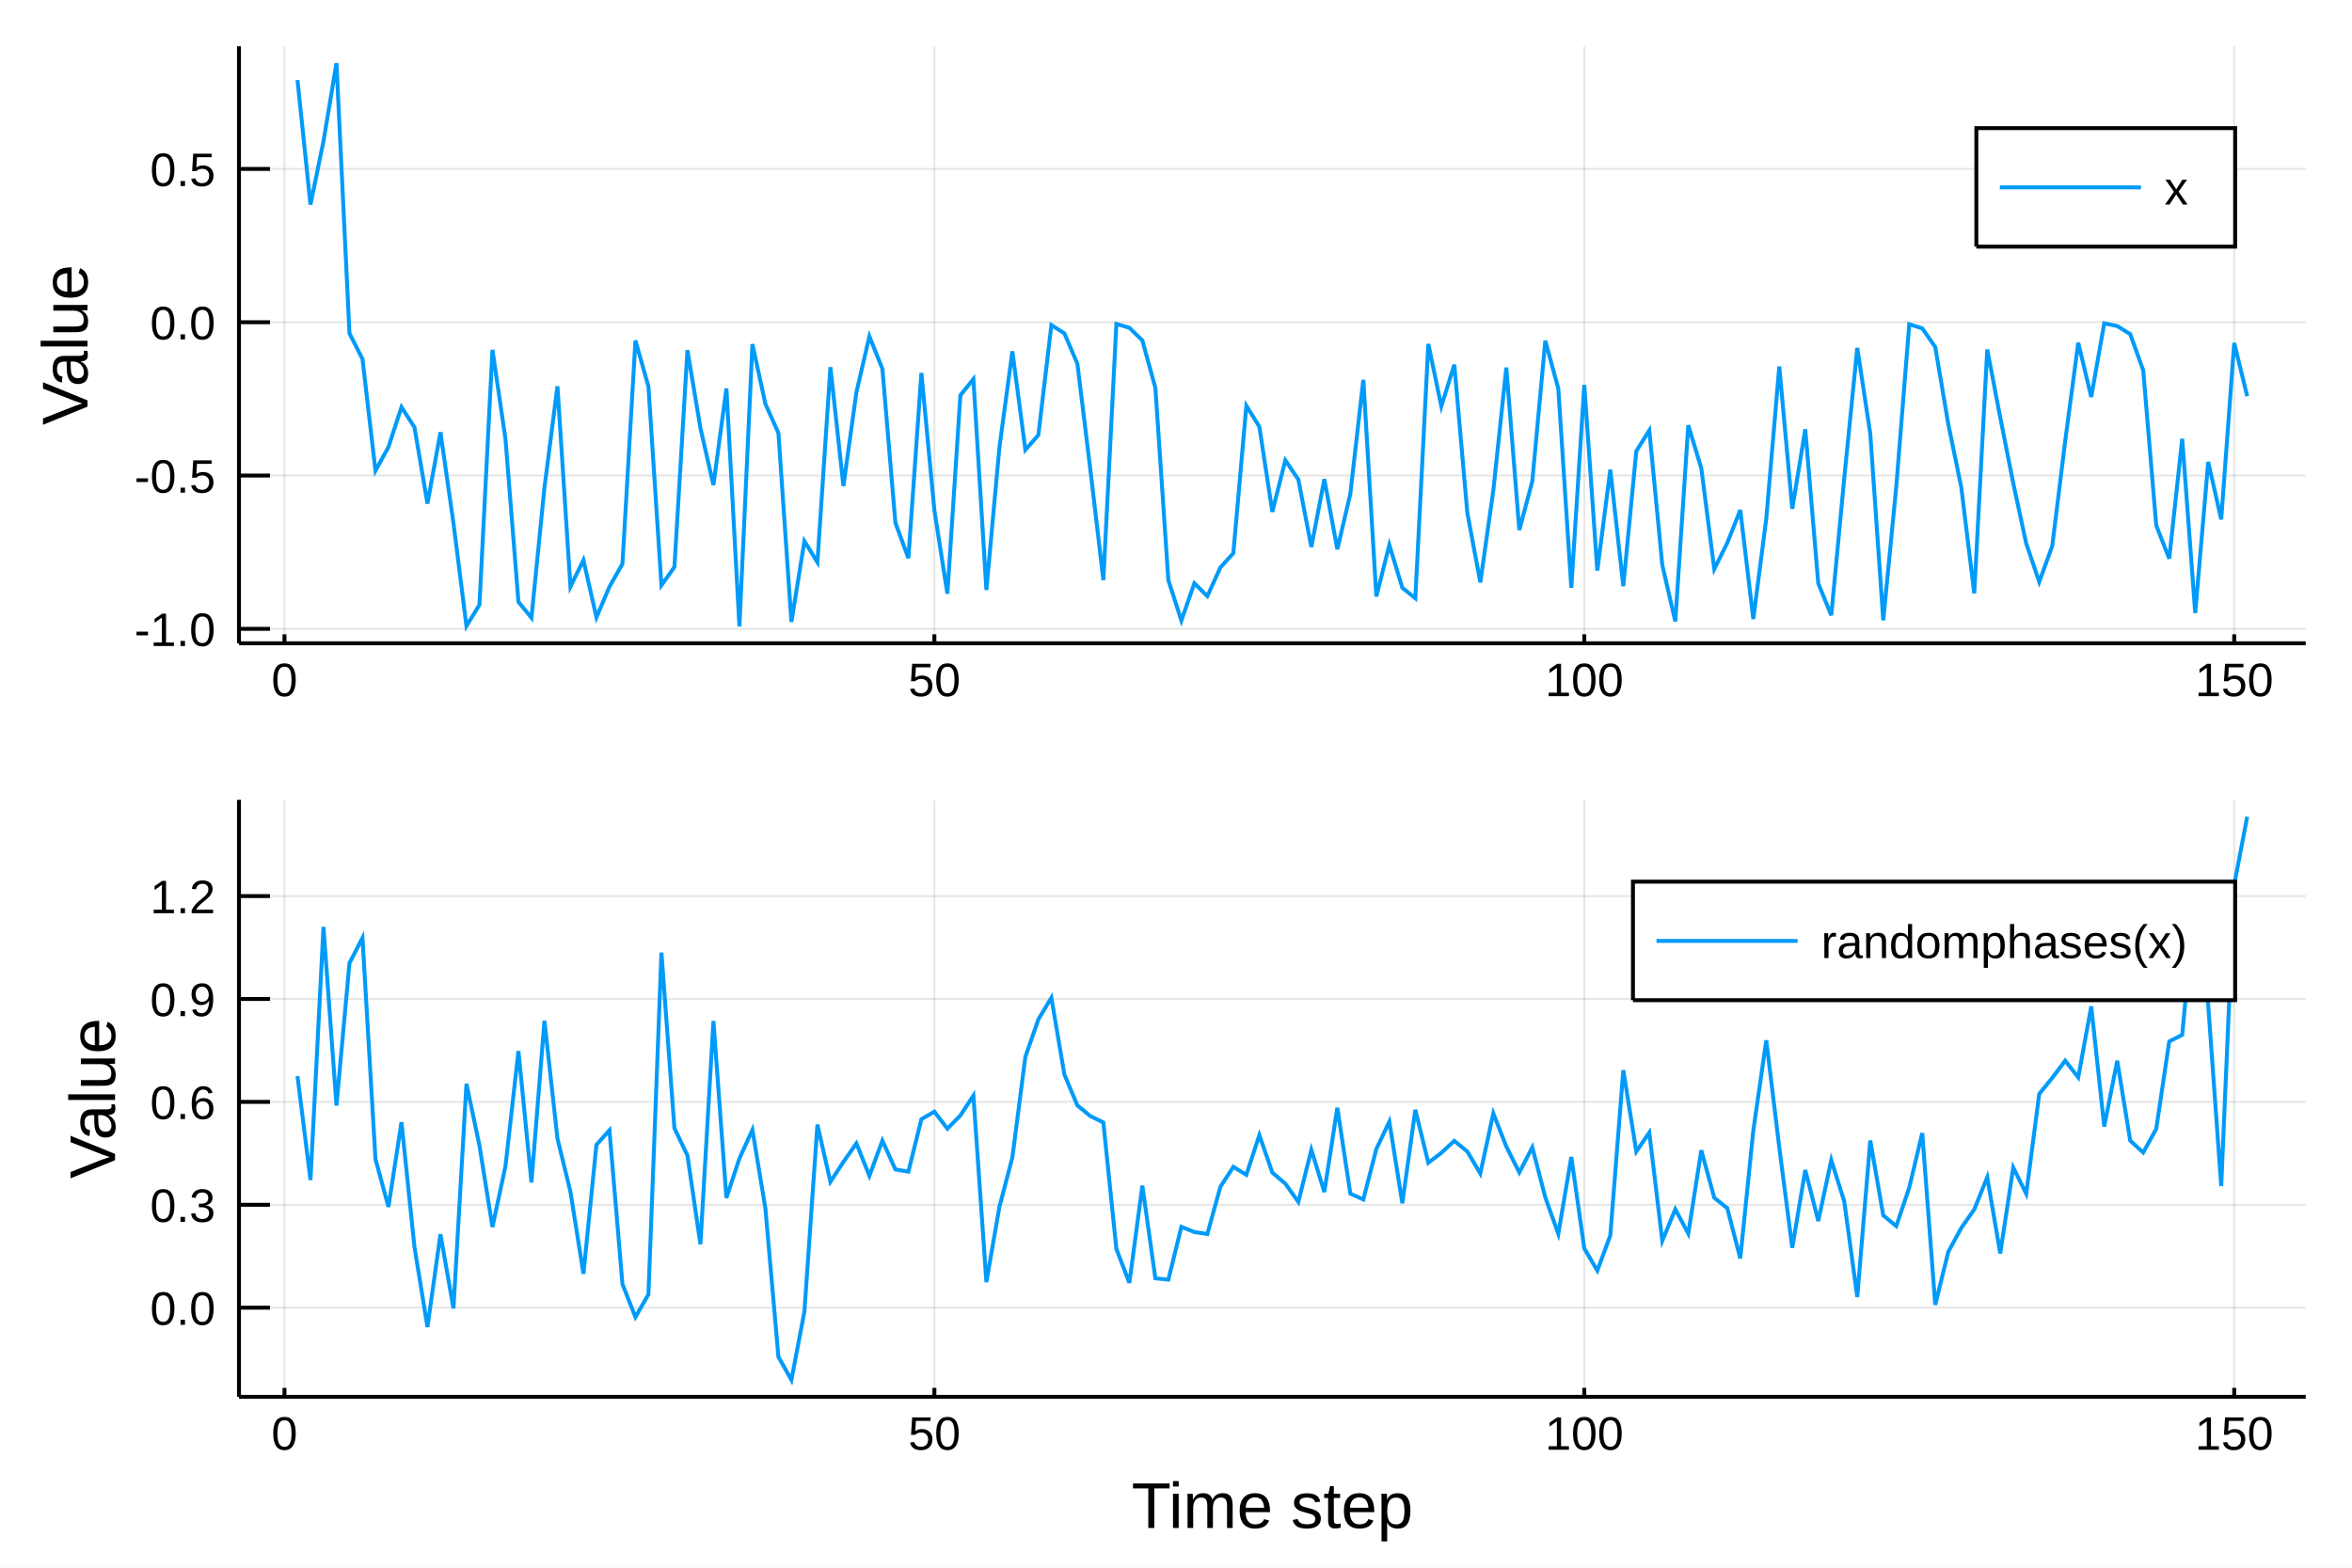
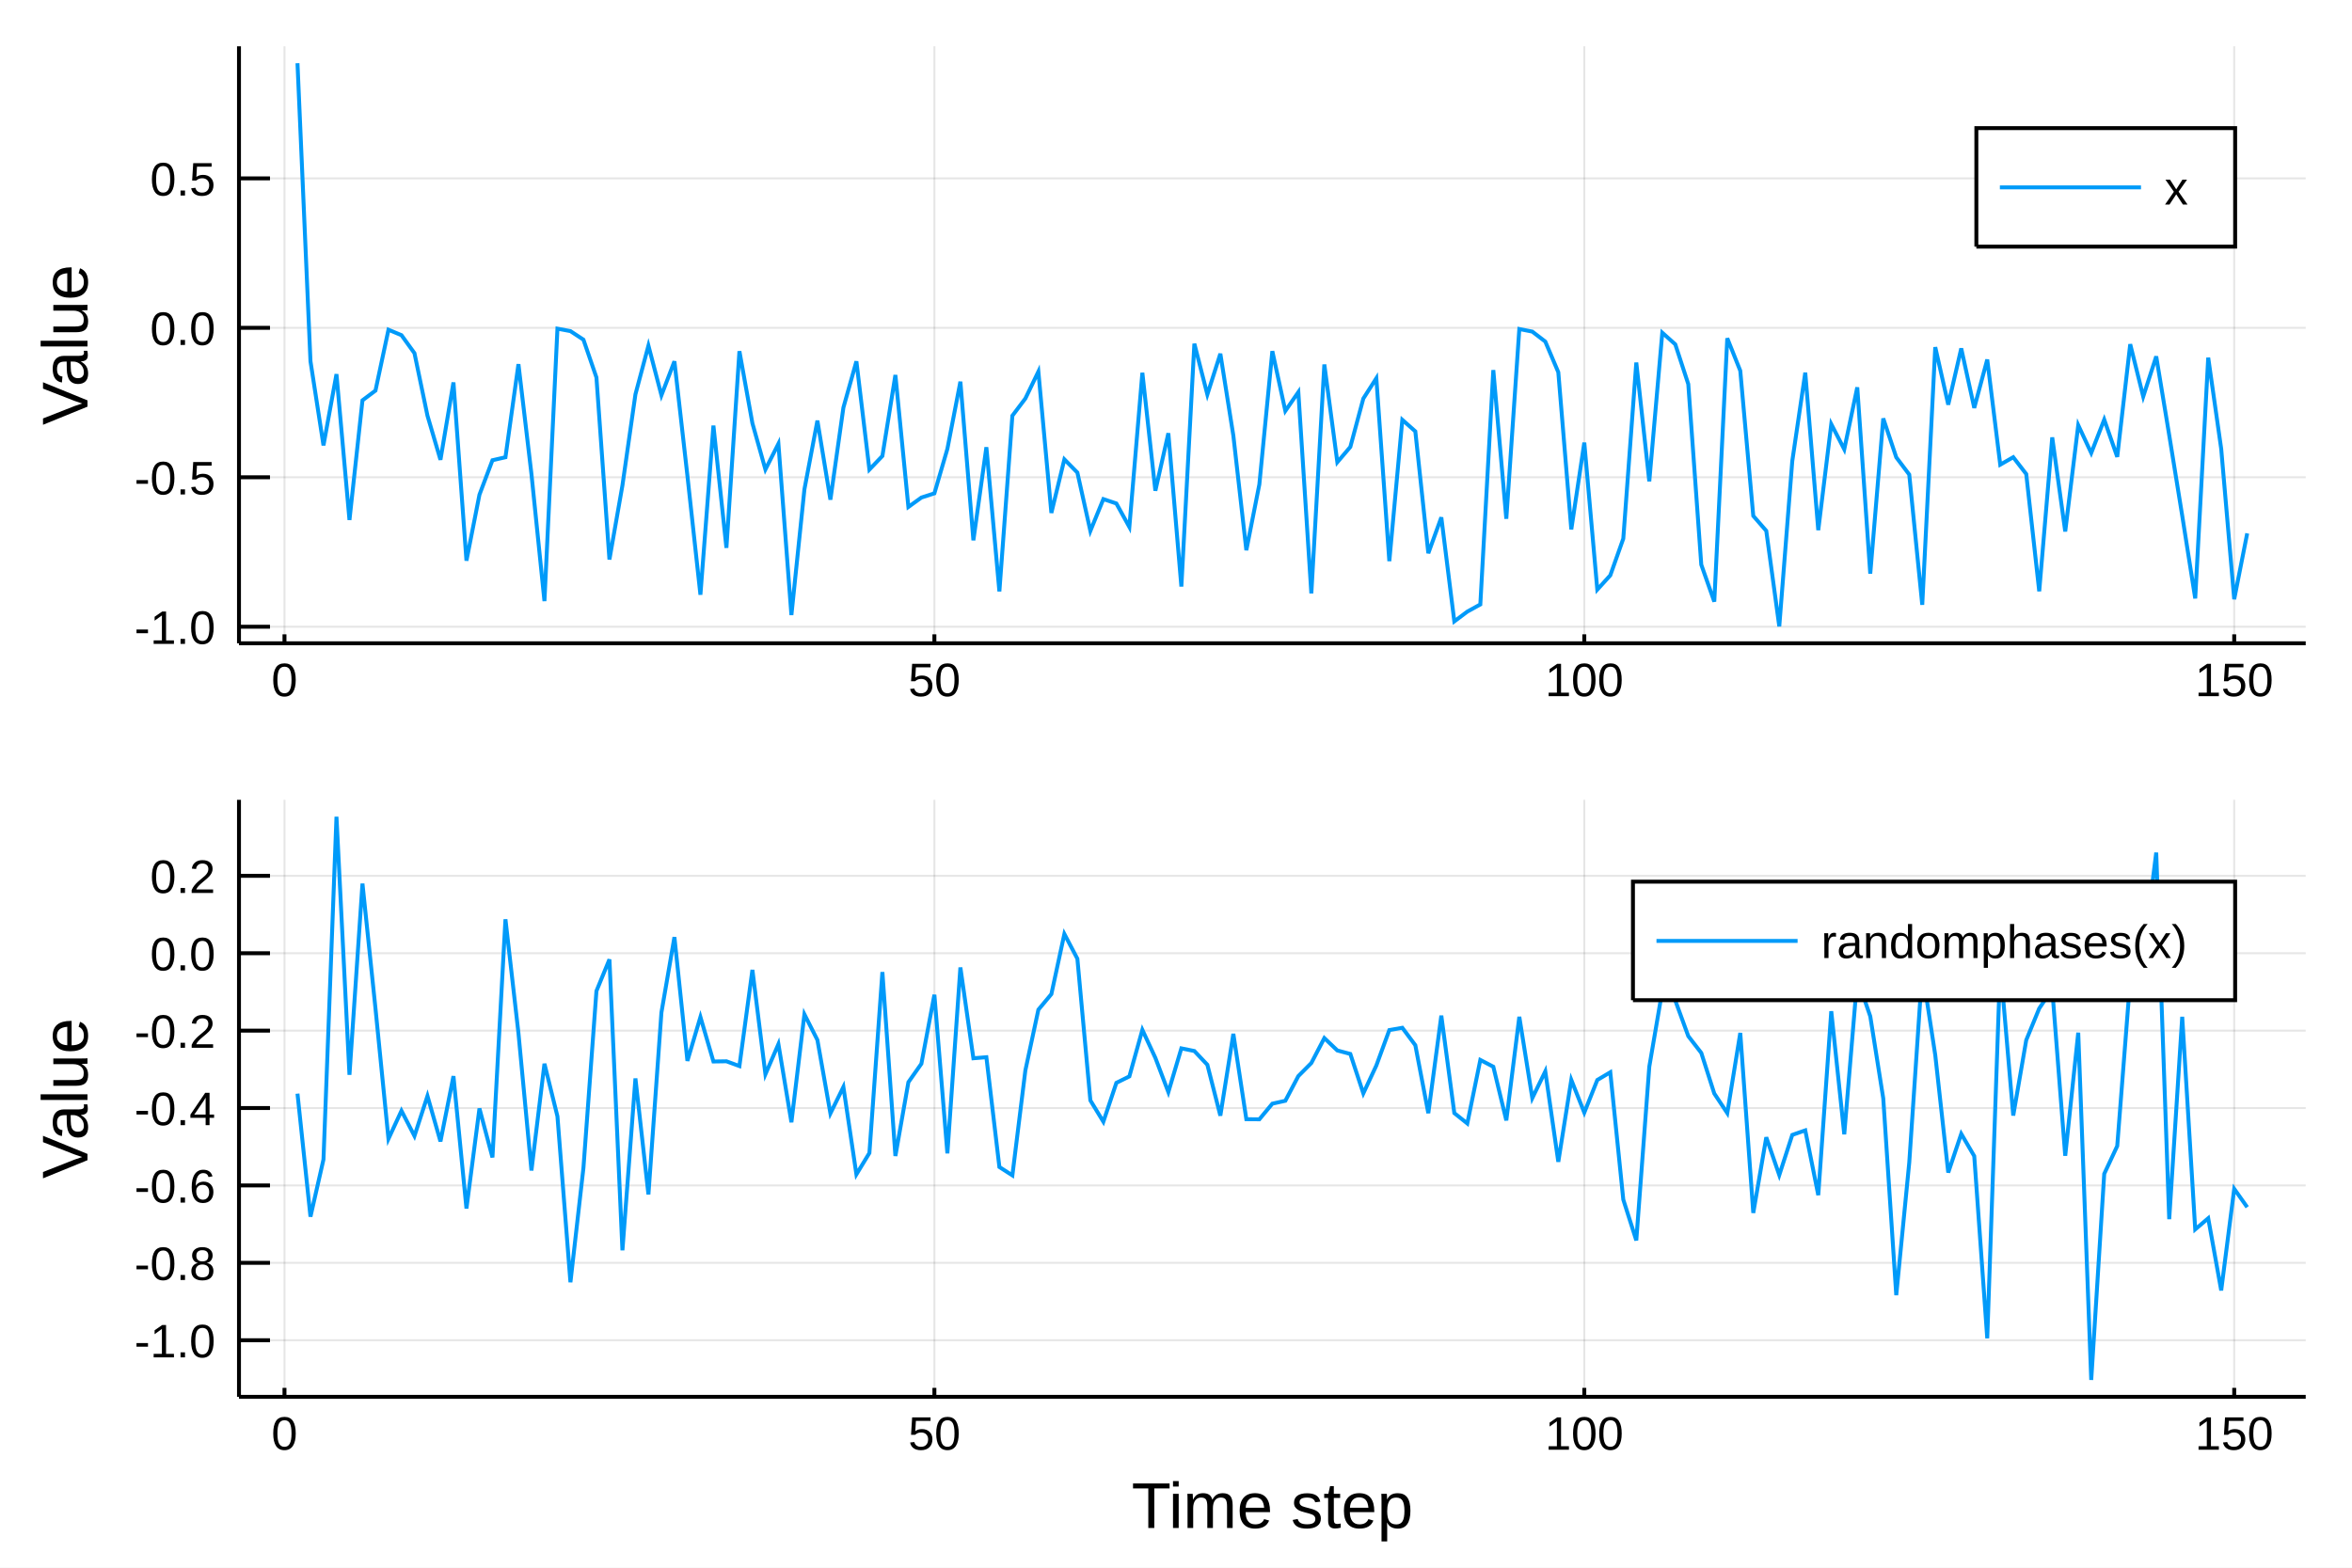
<svg xmlns="http://www.w3.org/2000/svg" width="600" height="400" viewBox="0 0 2400 1600">
  <defs>
-     <clipPath id="clip0000">
+     <clipPath id="clip9300">
      <rect x="0" y="0" width="2400" height="1600" />
    </clipPath>
  </defs>
-   <polygon clip-path="url(#clip0000)" points=" 0,1600 2400,1600 2400,0 0,0    " fill="#ffffff" fill-rule="evenodd" fill-opacity="1" />
+   <polygon clip-path="url(#clip9300)" points=" 0,1600 2400,1600 2400,0 0,0    " fill="#ffffff" fill-rule="evenodd" fill-opacity="1" />
  <defs>
-     <clipPath id="clip0001">
+     <clipPath id="clip9301">
      <rect x="480" y="0" width="1681" height="1600" />
    </clipPath>
  </defs>
-   <polygon clip-path="url(#clip0000)" points=" 243.864,656.547 2352.76,656.547 2352.76,47.244 243.864,47.244    " fill="#ffffff" fill-rule="evenodd" fill-opacity="1" />
+   <polygon clip-path="url(#clip9300)" points=" 243.864,656.547 2352.76,656.547 2352.76,47.244 243.864,47.244    " fill="#ffffff" fill-rule="evenodd" fill-opacity="1" />
  <defs>
-     <clipPath id="clip0002">
+     <clipPath id="clip9302">
      <rect x="243" y="47" width="2110" height="610" />
    </clipPath>
  </defs>
-   <polyline clip-path="url(#clip0002)" style="stroke:#000000; stroke-width:2; stroke-opacity:0.1; fill:none" points="   290.286,656.547 290.286,47.244    " />
-   <polyline clip-path="url(#clip0002)" style="stroke:#000000; stroke-width:2; stroke-opacity:0.1; fill:none" points="   953.46,656.547 953.46,47.244    " />
-   <polyline clip-path="url(#clip0002)" style="stroke:#000000; stroke-width:2; stroke-opacity:0.1; fill:none" points="   1616.63,656.547 1616.63,47.244    " />
-   <polyline clip-path="url(#clip0002)" style="stroke:#000000; stroke-width:2; stroke-opacity:0.1; fill:none" points="   2279.81,656.547 2279.81,47.244    " />
-   <polyline clip-path="url(#clip0002)" style="stroke:#000000; stroke-width:2; stroke-opacity:0.1; fill:none" points="   243.864,641.807 2352.76,641.807    " />
-   <polyline clip-path="url(#clip0002)" style="stroke:#000000; stroke-width:2; stroke-opacity:0.1; fill:none" points="   243.864,485.341 2352.76,485.341    " />
-   <polyline clip-path="url(#clip0002)" style="stroke:#000000; stroke-width:2; stroke-opacity:0.1; fill:none" points="   243.864,328.874 2352.76,328.874    " />
-   <polyline clip-path="url(#clip0002)" style="stroke:#000000; stroke-width:2; stroke-opacity:0.1; fill:none" points="   243.864,172.408 2352.76,172.408    " />
-   <polyline clip-path="url(#clip0000)" style="stroke:#000000; stroke-width:4; stroke-opacity:1; fill:none" points="   243.864,656.547 2352.76,656.547    " />
-   <polyline clip-path="url(#clip0000)" style="stroke:#000000; stroke-width:4; stroke-opacity:1; fill:none" points="   243.864,656.547 243.864,47.244    " />
-   <polyline clip-path="url(#clip0000)" style="stroke:#000000; stroke-width:4; stroke-opacity:1; fill:none" points="   290.286,656.547 290.286,647.407    " />
-   <polyline clip-path="url(#clip0000)" style="stroke:#000000; stroke-width:4; stroke-opacity:1; fill:none" points="   953.46,656.547 953.46,647.407    " />
-   <polyline clip-path="url(#clip0000)" style="stroke:#000000; stroke-width:4; stroke-opacity:1; fill:none" points="   1616.63,656.547 1616.63,647.407    " />
-   <polyline clip-path="url(#clip0000)" style="stroke:#000000; stroke-width:4; stroke-opacity:1; fill:none" points="   2279.81,656.547 2279.81,647.407    " />
-   <polyline clip-path="url(#clip0000)" style="stroke:#000000; stroke-width:4; stroke-opacity:1; fill:none" points="   243.864,641.807 275.498,641.807    " />
-   <polyline clip-path="url(#clip0000)" style="stroke:#000000; stroke-width:4; stroke-opacity:1; fill:none" points="   243.864,485.341 275.498,485.341    " />
-   <polyline clip-path="url(#clip0000)" style="stroke:#000000; stroke-width:4; stroke-opacity:1; fill:none" points="   243.864,328.874 275.498,328.874    " />
-   <polyline clip-path="url(#clip0000)" style="stroke:#000000; stroke-width:4; stroke-opacity:1; fill:none" points="   243.864,172.408 275.498,172.408    " />
-   <g clip-path="url(#clip0000)">
+   <polyline clip-path="url(#clip9302)" style="stroke:#000000; stroke-width:2; stroke-opacity:0.1; fill:none" points="   290.286,656.547 290.286,47.244    " />
+   <polyline clip-path="url(#clip9302)" style="stroke:#000000; stroke-width:2; stroke-opacity:0.1; fill:none" points="   953.46,656.547 953.46,47.244    " />
+   <polyline clip-path="url(#clip9302)" style="stroke:#000000; stroke-width:2; stroke-opacity:0.1; fill:none" points="   1616.63,656.547 1616.63,47.244    " />
+   <polyline clip-path="url(#clip9302)" style="stroke:#000000; stroke-width:2; stroke-opacity:0.1; fill:none" points="   2279.81,656.547 2279.81,47.244    " />
+   <polyline clip-path="url(#clip9302)" style="stroke:#000000; stroke-width:2; stroke-opacity:0.1; fill:none" points="   243.864,639.645 2352.76,639.645    " />
+   <polyline clip-path="url(#clip9302)" style="stroke:#000000; stroke-width:2; stroke-opacity:0.1; fill:none" points="   243.864,487.114 2352.76,487.114    " />
+   <polyline clip-path="url(#clip9302)" style="stroke:#000000; stroke-width:2; stroke-opacity:0.1; fill:none" points="   243.864,334.583 2352.76,334.583    " />
+   <polyline clip-path="url(#clip9302)" style="stroke:#000000; stroke-width:2; stroke-opacity:0.1; fill:none" points="   243.864,182.052 2352.76,182.052    " />
+   <polyline clip-path="url(#clip9300)" style="stroke:#000000; stroke-width:4; stroke-opacity:1; fill:none" points="   243.864,656.547 2352.76,656.547    " />
+   <polyline clip-path="url(#clip9300)" style="stroke:#000000; stroke-width:4; stroke-opacity:1; fill:none" points="   243.864,656.547 243.864,47.244    " />
+   <polyline clip-path="url(#clip9300)" style="stroke:#000000; stroke-width:4; stroke-opacity:1; fill:none" points="   290.286,656.547 290.286,647.407    " />
+   <polyline clip-path="url(#clip9300)" style="stroke:#000000; stroke-width:4; stroke-opacity:1; fill:none" points="   953.46,656.547 953.46,647.407    " />
+   <polyline clip-path="url(#clip9300)" style="stroke:#000000; stroke-width:4; stroke-opacity:1; fill:none" points="   1616.63,656.547 1616.63,647.407    " />
+   <polyline clip-path="url(#clip9300)" style="stroke:#000000; stroke-width:4; stroke-opacity:1; fill:none" points="   2279.81,656.547 2279.81,647.407    " />
+   <polyline clip-path="url(#clip9300)" style="stroke:#000000; stroke-width:4; stroke-opacity:1; fill:none" points="   243.864,639.645 275.498,639.645    " />
+   <polyline clip-path="url(#clip9300)" style="stroke:#000000; stroke-width:4; stroke-opacity:1; fill:none" points="   243.864,487.114 275.498,487.114    " />
+   <polyline clip-path="url(#clip9300)" style="stroke:#000000; stroke-width:4; stroke-opacity:1; fill:none" points="   243.864,334.583 275.498,334.583    " />
+   <polyline clip-path="url(#clip9300)" style="stroke:#000000; stroke-width:4; stroke-opacity:1; fill:none" points="   243.864,182.052 275.498,182.052    " />
+   <g clip-path="url(#clip9300)">
    <text style="fill:#000000; fill-opacity:1; font-family:Arial,Helvetica Neue,Helvetica,sans-serif; font-size:48px; text-anchor:middle;" transform="rotate(0, 290.286, 710.547)" x="290.286" y="710.547">0</text>
  </g>
-   <g clip-path="url(#clip0000)">
+   <g clip-path="url(#clip9300)">
    <text style="fill:#000000; fill-opacity:1; font-family:Arial,Helvetica Neue,Helvetica,sans-serif; font-size:48px; text-anchor:middle;" transform="rotate(0, 953.46, 710.547)" x="953.46" y="710.547">50</text>
  </g>
-   <g clip-path="url(#clip0000)">
+   <g clip-path="url(#clip9300)">
    <text style="fill:#000000; fill-opacity:1; font-family:Arial,Helvetica Neue,Helvetica,sans-serif; font-size:48px; text-anchor:middle;" transform="rotate(0, 1616.63, 710.547)" x="1616.63" y="710.547">100</text>
  </g>
-   <g clip-path="url(#clip0000)">
+   <g clip-path="url(#clip9300)">
    <text style="fill:#000000; fill-opacity:1; font-family:Arial,Helvetica Neue,Helvetica,sans-serif; font-size:48px; text-anchor:middle;" transform="rotate(0, 2279.81, 710.547)" x="2279.81" y="710.547">150</text>
  </g>
-   <g clip-path="url(#clip0000)">
-     <text style="fill:#000000; fill-opacity:1; font-family:Arial,Helvetica Neue,Helvetica,sans-serif; font-size:48px; text-anchor:end;" transform="rotate(0, 219.864, 659.307)" x="219.864" y="659.307">-1.0</text>
+   <g clip-path="url(#clip9300)">
+     <text style="fill:#000000; fill-opacity:1; font-family:Arial,Helvetica Neue,Helvetica,sans-serif; font-size:48px; text-anchor:end;" transform="rotate(0, 219.864, 657.145)" x="219.864" y="657.145">-1.0</text>
  </g>
-   <g clip-path="url(#clip0000)">
-     <text style="fill:#000000; fill-opacity:1; font-family:Arial,Helvetica Neue,Helvetica,sans-serif; font-size:48px; text-anchor:end;" transform="rotate(0, 219.864, 502.841)" x="219.864" y="502.841">-0.5</text>
+   <g clip-path="url(#clip9300)">
+     <text style="fill:#000000; fill-opacity:1; font-family:Arial,Helvetica Neue,Helvetica,sans-serif; font-size:48px; text-anchor:end;" transform="rotate(0, 219.864, 504.614)" x="219.864" y="504.614">-0.5</text>
  </g>
-   <g clip-path="url(#clip0000)">
-     <text style="fill:#000000; fill-opacity:1; font-family:Arial,Helvetica Neue,Helvetica,sans-serif; font-size:48px; text-anchor:end;" transform="rotate(0, 219.864, 346.374)" x="219.864" y="346.374">0.0</text>
+   <g clip-path="url(#clip9300)">
+     <text style="fill:#000000; fill-opacity:1; font-family:Arial,Helvetica Neue,Helvetica,sans-serif; font-size:48px; text-anchor:end;" transform="rotate(0, 219.864, 352.083)" x="219.864" y="352.083">0.0</text>
  </g>
-   <g clip-path="url(#clip0000)">
-     <text style="fill:#000000; fill-opacity:1; font-family:Arial,Helvetica Neue,Helvetica,sans-serif; font-size:48px; text-anchor:end;" transform="rotate(0, 219.864, 189.908)" x="219.864" y="189.908">0.5</text>
+   <g clip-path="url(#clip9300)">
+     <text style="fill:#000000; fill-opacity:1; font-family:Arial,Helvetica Neue,Helvetica,sans-serif; font-size:48px; text-anchor:end;" transform="rotate(0, 219.864, 199.552)" x="219.864" y="199.552">0.5</text>
  </g>
-   <g clip-path="url(#clip0000)">
+   <g clip-path="url(#clip9300)">
    <text style="fill:#000000; fill-opacity:1; font-family:Arial,Helvetica Neue,Helvetica,sans-serif; font-size:66px; text-anchor:middle;" transform="rotate(-90, 89.2861, 351.895)" x="89.286" y="351.895">Value</text>
  </g>
-   <polyline clip-path="url(#clip0002)" style="stroke:#009af9; stroke-width:4; stroke-opacity:1; fill:none" points="   303.55,81.682 316.813,208.882 330.077,144.116 343.34,64.489 356.604,340.227 369.867,366.398 383.131,480.423 396.394,456.197 409.658,415.482 422.921,436.091    436.184,514.002 449.448,441.141 462.711,533.871 475.975,638.946 489.238,617.237 502.502,357.046 515.765,447.847 529.029,614.321 542.292,630.517 555.556,497.758    568.819,394.237 582.083,598.789 595.346,571.636 608.61,630.071 621.873,598.858 635.137,575.552 648.4,347.522 661.663,394.427 674.927,597.317 688.19,578.723    701.454,357.403 714.717,436.871 727.981,495.051 741.244,396.452 754.508,639.302 767.771,351.247 781.035,412.325 794.298,441.88 807.562,634.699 820.825,552.306    834.089,573.858 847.352,374.703 860.616,496.052 873.879,400.41 887.142,343.305 900.406,376.497 913.669,533.524 926.933,569.705 940.196,380.665 953.46,520.922    966.723,605.949 979.987,403.429 993.25,386.93 1006.51,602.134 1019.78,456.87 1033.04,358.521 1046.3,459.144 1059.57,443.982 1072.83,331.764 1086.09,340.211    1099.36,371.186 1112.62,479.537 1125.88,592.075 1139.15,330.584 1152.41,334.519 1165.68,347.513 1178.94,395.834 1192.2,592.155 1205.47,633.31 1218.73,595.28    1231.99,608.445 1245.26,579.261 1258.52,564.571 1271.78,414.07 1285.05,435.468 1298.31,522.38 1311.57,469.807 1324.84,489.43 1338.1,558.279 1351.36,489.087    1364.63,560.59 1377.89,504.004 1391.15,387.639 1404.42,608.737 1417.68,556.218 1430.94,599.882 1444.21,610.561 1457.47,351.033 1470.74,414.718 1484,372.19    1497.26,523.375 1510.53,594.422 1523.79,500.592 1537.05,375.165 1550.32,540.91 1563.58,491.145 1576.84,347.666 1590.11,396.714 1603.37,599.855 1616.63,392.837    1629.9,582.333 1643.16,479.354 1656.42,598.24 1669.69,460.364 1682.95,439.294 1696.21,576.685 1709.48,634.228 1722.74,434.011 1736,477.865 1749.27,580.815    1762.53,554.067 1775.79,520.513 1789.06,631.831 1802.32,529.281 1815.59,374.08 1828.85,519.309 1842.11,438.13 1855.38,595.482 1868.64,627.976 1881.9,487.906    1895.17,355.117 1908.43,442.607 1921.69,633.089 1934.96,496.773 1948.22,330.9 1961.48,335.131 1974.75,354.182 1988.01,432.754 2001.27,497.116 2014.54,605.65    2027.8,356.719 2041.06,426.113 2054.33,493.177 2067.59,554.741 2080.85,593.848 2094.12,557.293 2107.38,449.845 2120.65,349.825 2133.91,405.136 2147.17,329.957    2160.44,332.8 2173.7,340.99 2186.96,377.957 2200.23,536.263 2213.49,570.14 2226.75,447.822 2240.02,625.652 2253.28,471.441 2266.54,530.14 2279.81,350.053    2293.07,404.376    " />
-   <polygon clip-path="url(#clip0000)" points=" 2016.69,251.724 2280.76,251.724 2280.76,130.764 2016.69,130.764    " fill="#ffffff" fill-rule="evenodd" fill-opacity="1" />
-   <polyline clip-path="url(#clip0000)" style="stroke:#000000; stroke-width:4; stroke-opacity:1; fill:none" points="   2016.69,251.724 2280.76,251.724 2280.76,130.764 2016.69,130.764 2016.69,251.724    " />
-   <polyline clip-path="url(#clip0000)" style="stroke:#009af9; stroke-width:4; stroke-opacity:1; fill:none" points="   2040.69,191.244 2184.69,191.244    " />
-   <g clip-path="url(#clip0000)">
+   <polyline clip-path="url(#clip9302)" style="stroke:#009af9; stroke-width:4; stroke-opacity:1; fill:none" points="   303.55,64.489 316.813,368.662 330.077,454.573 343.34,381.86 356.604,530.703 369.867,408.593 383.131,398.651 396.394,336.53 409.658,342.082 422.921,360.447    436.184,424.242 449.448,469.244 462.711,390.297 475.975,572.25 489.238,504.895 502.502,469.725 515.765,466.671 529.029,371.673 542.292,483.787 555.556,613.504    568.819,335.444 582.083,337.938 595.346,346.671 608.61,385.248 621.873,571.064 635.137,495.406 648.4,402.457 661.663,352.75 674.927,403.453 688.19,368.762    701.454,485.676 714.717,607.013 727.981,434.353 741.244,559.155 754.508,358.421 767.771,432.011 781.035,479.157 794.298,452.922 807.562,627.729 820.825,499.485    834.089,429.296 847.352,509.954 860.616,415.988 873.879,368.783 887.142,479.245 900.406,465.384 913.669,382.72 926.933,517.387 940.196,507.812 953.46,503.527    966.723,458.133 979.987,389.529 993.25,551.455 1006.51,456.425 1019.78,603.601 1033.04,424.289 1046.3,406.719 1059.57,379.262 1072.83,523.505 1086.09,468.823    1099.36,482.3 1112.62,541.874 1125.88,509.399 1139.15,513.848 1152.41,537.869 1165.68,380.443 1178.94,500.848 1192.2,442.146 1205.47,598.653 1218.73,350.776    1231.99,402.637 1245.26,361.019 1258.52,444.62 1271.78,561.562 1285.05,494.38 1298.31,358.371 1311.57,419.385 1324.84,400.23 1338.1,605.661 1351.36,371.978    1364.63,471.729 1377.89,456.142 1391.15,406.779 1404.42,386.047 1417.68,572.723 1430.94,428.471 1444.21,440.249 1457.47,564.623 1470.74,528.031 1484,634.192    1497.26,624.234 1510.53,616.892 1523.79,377.704 1537.05,529.474 1550.32,335.811 1563.58,338.436 1576.84,348.623 1590.11,379.903 1603.37,540.352 1616.63,451.731    1629.9,601.768 1643.16,587.184 1656.42,549.724 1669.69,370.008 1682.95,491.27 1696.21,339.563 1709.48,351.443 1722.74,392.023 1736,576.315 1749.27,614.054    1762.53,345.218 1775.79,378.414 1789.06,526.522 1802.32,541.772 1815.59,639.302 1828.85,470.603 1842.11,380.334 1855.38,541.085 1868.64,432.848 1881.9,458.581    1895.17,395.312 1908.43,585.505 1921.69,427.061 1934.96,466.757 1948.22,484.335 1961.48,617.293 1974.75,354.314 1988.01,412.969 2001.27,355.583 2014.54,416.327    2027.8,366.94 2041.06,474.24 2054.33,466.636 2067.59,483.788 2080.85,603.489 2094.12,446.384 2107.38,542.436 2120.65,433.924 2133.91,462.328 2147.17,428.231    2160.44,466.289 2173.7,351.316 2186.96,404.759 2200.23,363.741 2213.49,444.133 2226.75,526.278 2240.02,610.771 2253.28,365.019 2266.54,458.146 2279.81,611.576    2293.07,544.353    " />
+   <polygon clip-path="url(#clip9300)" points=" 2016.69,251.724 2280.76,251.724 2280.76,130.764 2016.69,130.764    " fill="#ffffff" fill-rule="evenodd" fill-opacity="1" />
+   <polyline clip-path="url(#clip9300)" style="stroke:#000000; stroke-width:4; stroke-opacity:1; fill:none" points="   2016.69,251.724 2280.76,251.724 2280.76,130.764 2016.69,130.764 2016.69,251.724    " />
+   <polyline clip-path="url(#clip9300)" style="stroke:#009af9; stroke-width:4; stroke-opacity:1; fill:none" points="   2040.69,191.244 2184.69,191.244    " />
+   <g clip-path="url(#clip9300)">
    <text style="fill:#000000; fill-opacity:1; font-family:Arial,Helvetica Neue,Helvetica,sans-serif; font-size:48px; text-anchor:start;" transform="rotate(0, 2208.69, 208.744)" x="2208.69" y="208.744">x</text>
  </g>
-   <polygon clip-path="url(#clip0000)" points=" 243.864,1425.62 2352.76,1425.62 2352.76,816.316 243.864,816.316    " fill="#ffffff" fill-rule="evenodd" fill-opacity="1" />
+   <polygon clip-path="url(#clip9300)" points=" 243.864,1425.62 2352.76,1425.62 2352.76,816.316 243.864,816.316    " fill="#ffffff" fill-rule="evenodd" fill-opacity="1" />
  <defs>
-     <clipPath id="clip0003">
+     <clipPath id="clip9303">
      <rect x="243" y="816" width="2110" height="610" />
    </clipPath>
  </defs>
-   <polyline clip-path="url(#clip0003)" style="stroke:#000000; stroke-width:2; stroke-opacity:0.1; fill:none" points="   290.286,1425.62 290.286,816.316    " />
-   <polyline clip-path="url(#clip0003)" style="stroke:#000000; stroke-width:2; stroke-opacity:0.1; fill:none" points="   953.46,1425.62 953.46,816.316    " />
-   <polyline clip-path="url(#clip0003)" style="stroke:#000000; stroke-width:2; stroke-opacity:0.1; fill:none" points="   1616.63,1425.62 1616.63,816.316    " />
-   <polyline clip-path="url(#clip0003)" style="stroke:#000000; stroke-width:2; stroke-opacity:0.1; fill:none" points="   2279.81,1425.62 2279.81,816.316    " />
-   <polyline clip-path="url(#clip0003)" style="stroke:#000000; stroke-width:2; stroke-opacity:0.1; fill:none" points="   243.864,1334.64 2352.76,1334.64    " />
-   <polyline clip-path="url(#clip0003)" style="stroke:#000000; stroke-width:2; stroke-opacity:0.1; fill:none" points="   243.864,1229.62 2352.76,1229.62    " />
-   <polyline clip-path="url(#clip0003)" style="stroke:#000000; stroke-width:2; stroke-opacity:0.1; fill:none" points="   243.864,1124.6 2352.76,1124.6    " />
-   <polyline clip-path="url(#clip0003)" style="stroke:#000000; stroke-width:2; stroke-opacity:0.1; fill:none" points="   243.864,1019.57 2352.76,1019.57    " />
-   <polyline clip-path="url(#clip0003)" style="stroke:#000000; stroke-width:2; stroke-opacity:0.1; fill:none" points="   243.864,914.555 2352.76,914.555    " />
-   <polyline clip-path="url(#clip0000)" style="stroke:#000000; stroke-width:4; stroke-opacity:1; fill:none" points="   243.864,1425.62 2352.76,1425.62    " />
-   <polyline clip-path="url(#clip0000)" style="stroke:#000000; stroke-width:4; stroke-opacity:1; fill:none" points="   243.864,1425.62 243.864,816.316    " />
-   <polyline clip-path="url(#clip0000)" style="stroke:#000000; stroke-width:4; stroke-opacity:1; fill:none" points="   290.286,1425.62 290.286,1416.48    " />
-   <polyline clip-path="url(#clip0000)" style="stroke:#000000; stroke-width:4; stroke-opacity:1; fill:none" points="   953.46,1425.62 953.46,1416.48    " />
-   <polyline clip-path="url(#clip0000)" style="stroke:#000000; stroke-width:4; stroke-opacity:1; fill:none" points="   1616.63,1425.62 1616.63,1416.48    " />
-   <polyline clip-path="url(#clip0000)" style="stroke:#000000; stroke-width:4; stroke-opacity:1; fill:none" points="   2279.81,1425.62 2279.81,1416.48    " />
-   <polyline clip-path="url(#clip0000)" style="stroke:#000000; stroke-width:4; stroke-opacity:1; fill:none" points="   243.864,1334.64 275.498,1334.64    " />
-   <polyline clip-path="url(#clip0000)" style="stroke:#000000; stroke-width:4; stroke-opacity:1; fill:none" points="   243.864,1229.62 275.498,1229.62    " />
-   <polyline clip-path="url(#clip0000)" style="stroke:#000000; stroke-width:4; stroke-opacity:1; fill:none" points="   243.864,1124.6 275.498,1124.6    " />
-   <polyline clip-path="url(#clip0000)" style="stroke:#000000; stroke-width:4; stroke-opacity:1; fill:none" points="   243.864,1019.57 275.498,1019.57    " />
-   <polyline clip-path="url(#clip0000)" style="stroke:#000000; stroke-width:4; stroke-opacity:1; fill:none" points="   243.864,914.555 275.498,914.555    " />
-   <g clip-path="url(#clip0000)">
+   <polyline clip-path="url(#clip9303)" style="stroke:#000000; stroke-width:2; stroke-opacity:0.1; fill:none" points="   290.286,1425.62 290.286,816.316    " />
+   <polyline clip-path="url(#clip9303)" style="stroke:#000000; stroke-width:2; stroke-opacity:0.1; fill:none" points="   953.46,1425.62 953.46,816.316    " />
+   <polyline clip-path="url(#clip9303)" style="stroke:#000000; stroke-width:2; stroke-opacity:0.1; fill:none" points="   1616.63,1425.62 1616.63,816.316    " />
+   <polyline clip-path="url(#clip9303)" style="stroke:#000000; stroke-width:2; stroke-opacity:0.1; fill:none" points="   2279.81,1425.62 2279.81,816.316    " />
+   <polyline clip-path="url(#clip9303)" style="stroke:#000000; stroke-width:2; stroke-opacity:0.1; fill:none" points="   243.864,1367.86 2352.76,1367.86    " />
+   <polyline clip-path="url(#clip9303)" style="stroke:#000000; stroke-width:2; stroke-opacity:0.1; fill:none" points="   243.864,1288.86 2352.76,1288.86    " />
+   <polyline clip-path="url(#clip9303)" style="stroke:#000000; stroke-width:2; stroke-opacity:0.1; fill:none" points="   243.864,1209.87 2352.76,1209.87    " />
+   <polyline clip-path="url(#clip9303)" style="stroke:#000000; stroke-width:2; stroke-opacity:0.1; fill:none" points="   243.864,1130.87 2352.76,1130.87    " />
+   <polyline clip-path="url(#clip9303)" style="stroke:#000000; stroke-width:2; stroke-opacity:0.1; fill:none" points="   243.864,1051.87 2352.76,1051.87    " />
+   <polyline clip-path="url(#clip9303)" style="stroke:#000000; stroke-width:2; stroke-opacity:0.1; fill:none" points="   243.864,972.872 2352.76,972.872    " />
+   <polyline clip-path="url(#clip9303)" style="stroke:#000000; stroke-width:2; stroke-opacity:0.1; fill:none" points="   243.864,893.875 2352.76,893.875    " />
+   <polyline clip-path="url(#clip9300)" style="stroke:#000000; stroke-width:4; stroke-opacity:1; fill:none" points="   243.864,1425.62 2352.76,1425.62    " />
+   <polyline clip-path="url(#clip9300)" style="stroke:#000000; stroke-width:4; stroke-opacity:1; fill:none" points="   243.864,1425.62 243.864,816.316    " />
+   <polyline clip-path="url(#clip9300)" style="stroke:#000000; stroke-width:4; stroke-opacity:1; fill:none" points="   290.286,1425.62 290.286,1416.48    " />
+   <polyline clip-path="url(#clip9300)" style="stroke:#000000; stroke-width:4; stroke-opacity:1; fill:none" points="   953.46,1425.62 953.46,1416.48    " />
+   <polyline clip-path="url(#clip9300)" style="stroke:#000000; stroke-width:4; stroke-opacity:1; fill:none" points="   1616.63,1425.62 1616.63,1416.48    " />
+   <polyline clip-path="url(#clip9300)" style="stroke:#000000; stroke-width:4; stroke-opacity:1; fill:none" points="   2279.81,1425.62 2279.81,1416.48    " />
+   <polyline clip-path="url(#clip9300)" style="stroke:#000000; stroke-width:4; stroke-opacity:1; fill:none" points="   243.864,1367.86 275.498,1367.86    " />
+   <polyline clip-path="url(#clip9300)" style="stroke:#000000; stroke-width:4; stroke-opacity:1; fill:none" points="   243.864,1288.86 275.498,1288.86    " />
+   <polyline clip-path="url(#clip9300)" style="stroke:#000000; stroke-width:4; stroke-opacity:1; fill:none" points="   243.864,1209.87 275.498,1209.87    " />
+   <polyline clip-path="url(#clip9300)" style="stroke:#000000; stroke-width:4; stroke-opacity:1; fill:none" points="   243.864,1130.87 275.498,1130.87    " />
+   <polyline clip-path="url(#clip9300)" style="stroke:#000000; stroke-width:4; stroke-opacity:1; fill:none" points="   243.864,1051.87 275.498,1051.87    " />
+   <polyline clip-path="url(#clip9300)" style="stroke:#000000; stroke-width:4; stroke-opacity:1; fill:none" points="   243.864,972.872 275.498,972.872    " />
+   <polyline clip-path="url(#clip9300)" style="stroke:#000000; stroke-width:4; stroke-opacity:1; fill:none" points="   243.864,893.875 275.498,893.875    " />
+   <g clip-path="url(#clip9300)">
    <text style="fill:#000000; fill-opacity:1; font-family:Arial,Helvetica Neue,Helvetica,sans-serif; font-size:48px; text-anchor:middle;" transform="rotate(0, 290.286, 1479.62)" x="290.286" y="1479.62">0</text>
  </g>
-   <g clip-path="url(#clip0000)">
+   <g clip-path="url(#clip9300)">
    <text style="fill:#000000; fill-opacity:1; font-family:Arial,Helvetica Neue,Helvetica,sans-serif; font-size:48px; text-anchor:middle;" transform="rotate(0, 953.46, 1479.62)" x="953.46" y="1479.62">50</text>
  </g>
-   <g clip-path="url(#clip0000)">
+   <g clip-path="url(#clip9300)">
    <text style="fill:#000000; fill-opacity:1; font-family:Arial,Helvetica Neue,Helvetica,sans-serif; font-size:48px; text-anchor:middle;" transform="rotate(0, 1616.63, 1479.62)" x="1616.63" y="1479.62">100</text>
  </g>
-   <g clip-path="url(#clip0000)">
+   <g clip-path="url(#clip9300)">
    <text style="fill:#000000; fill-opacity:1; font-family:Arial,Helvetica Neue,Helvetica,sans-serif; font-size:48px; text-anchor:middle;" transform="rotate(0, 2279.81, 1479.62)" x="2279.81" y="1479.62">150</text>
  </g>
-   <g clip-path="url(#clip0000)">
-     <text style="fill:#000000; fill-opacity:1; font-family:Arial,Helvetica Neue,Helvetica,sans-serif; font-size:48px; text-anchor:end;" transform="rotate(0, 219.864, 1352.14)" x="219.864" y="1352.14">0.0</text>
+   <g clip-path="url(#clip9300)">
+     <text style="fill:#000000; fill-opacity:1; font-family:Arial,Helvetica Neue,Helvetica,sans-serif; font-size:48px; text-anchor:end;" transform="rotate(0, 219.864, 1385.36)" x="219.864" y="1385.36">-1.0</text>
  </g>
-   <g clip-path="url(#clip0000)">
-     <text style="fill:#000000; fill-opacity:1; font-family:Arial,Helvetica Neue,Helvetica,sans-serif; font-size:48px; text-anchor:end;" transform="rotate(0, 219.864, 1247.12)" x="219.864" y="1247.12">0.3</text>
+   <g clip-path="url(#clip9300)">
+     <text style="fill:#000000; fill-opacity:1; font-family:Arial,Helvetica Neue,Helvetica,sans-serif; font-size:48px; text-anchor:end;" transform="rotate(0, 219.864, 1306.36)" x="219.864" y="1306.36">-0.8</text>
  </g>
-   <g clip-path="url(#clip0000)">
-     <text style="fill:#000000; fill-opacity:1; font-family:Arial,Helvetica Neue,Helvetica,sans-serif; font-size:48px; text-anchor:end;" transform="rotate(0, 219.864, 1142.1)" x="219.864" y="1142.1">0.6</text>
+   <g clip-path="url(#clip9300)">
+     <text style="fill:#000000; fill-opacity:1; font-family:Arial,Helvetica Neue,Helvetica,sans-serif; font-size:48px; text-anchor:end;" transform="rotate(0, 219.864, 1227.37)" x="219.864" y="1227.37">-0.6</text>
  </g>
-   <g clip-path="url(#clip0000)">
-     <text style="fill:#000000; fill-opacity:1; font-family:Arial,Helvetica Neue,Helvetica,sans-serif; font-size:48px; text-anchor:end;" transform="rotate(0, 219.864, 1037.07)" x="219.864" y="1037.07">0.9</text>
+   <g clip-path="url(#clip9300)">
+     <text style="fill:#000000; fill-opacity:1; font-family:Arial,Helvetica Neue,Helvetica,sans-serif; font-size:48px; text-anchor:end;" transform="rotate(0, 219.864, 1148.37)" x="219.864" y="1148.37">-0.4</text>
  </g>
-   <g clip-path="url(#clip0000)">
-     <text style="fill:#000000; fill-opacity:1; font-family:Arial,Helvetica Neue,Helvetica,sans-serif; font-size:48px; text-anchor:end;" transform="rotate(0, 219.864, 932.055)" x="219.864" y="932.055">1.2</text>
+   <g clip-path="url(#clip9300)">
+     <text style="fill:#000000; fill-opacity:1; font-family:Arial,Helvetica Neue,Helvetica,sans-serif; font-size:48px; text-anchor:end;" transform="rotate(0, 219.864, 1069.37)" x="219.864" y="1069.37">-0.2</text>
  </g>
-   <g clip-path="url(#clip0000)">
+   <g clip-path="url(#clip9300)">
+     <text style="fill:#000000; fill-opacity:1; font-family:Arial,Helvetica Neue,Helvetica,sans-serif; font-size:48px; text-anchor:end;" transform="rotate(0, 219.864, 990.372)" x="219.864" y="990.372">0.0</text>
+   </g>
+   <g clip-path="url(#clip9300)">
+     <text style="fill:#000000; fill-opacity:1; font-family:Arial,Helvetica Neue,Helvetica,sans-serif; font-size:48px; text-anchor:end;" transform="rotate(0, 219.864, 911.375)" x="219.864" y="911.375">0.2</text>
+   </g>
+   <g clip-path="url(#clip9300)">
    <text style="fill:#000000; fill-opacity:1; font-family:Arial,Helvetica Neue,Helvetica,sans-serif; font-size:66px; text-anchor:middle;" transform="rotate(0, 1298.31, 1559.48)" x="1298.31" y="1559.48">Time step</text>
  </g>
-   <g clip-path="url(#clip0000)">
-     <text style="fill:#000000; fill-opacity:1; font-family:Arial,Helvetica Neue,Helvetica,sans-serif; font-size:66px; text-anchor:middle;" transform="rotate(-90, 117.396, 1120.97)" x="117.396" y="1120.97">Value</text>
+   <g clip-path="url(#clip9300)">
+     <text style="fill:#000000; fill-opacity:1; font-family:Arial,Helvetica Neue,Helvetica,sans-serif; font-size:66px; text-anchor:middle;" transform="rotate(-90, 89.2861, 1120.97)" x="89.286" y="1120.97">Value</text>
  </g>
-   <polyline clip-path="url(#clip0003)" style="stroke:#009af9; stroke-width:4; stroke-opacity:1; fill:none" points="   303.55,1098.28 316.813,1204.35 330.077,945.988 343.34,1128.33 356.604,982.971 369.867,957.206 383.131,1183.05 396.394,1231.79 409.658,1145.29 422.921,1272.74    436.184,1354.39 449.448,1259.69 462.711,1335.37 475.975,1106.1 489.238,1169.2 502.502,1252.29 515.765,1190.33 529.029,1072.76 542.292,1206.78 555.556,1041.8    568.819,1161.96 582.083,1216.35 595.346,1300.07 608.61,1168.37 621.873,1153.51 635.137,1310.52 648.4,1344.27 661.663,1321.06 674.927,972.235 688.19,1151.48    701.454,1179.28 714.717,1269.85 727.981,1042.04 741.244,1222.58 754.508,1182.3 767.771,1153.15 781.035,1233.46 794.298,1384.79 807.562,1408.37 820.825,1338.62    834.089,1147.77 847.352,1206.18 860.616,1185.85 873.879,1166.93 887.142,1200.08 900.406,1164.12 913.669,1193.55 926.933,1195.8 940.196,1142.31 953.46,1134.55    966.723,1151.95 979.987,1138.47 993.25,1118.17 1006.51,1308.55 1019.78,1231.84 1033.04,1181.26 1046.3,1078.54 1059.57,1040.37 1072.83,1018.24 1086.09,1096.61    1099.36,1128.22 1112.62,1139.08 1125.88,1145.6 1139.15,1274.62 1152.41,1309.31 1165.68,1210.15 1178.94,1304.67 1192.2,1306.05 1205.47,1252.14 1218.73,1257.45    1231.99,1259.48 1245.26,1211.31 1258.52,1190.91 1271.78,1199.03 1285.05,1158.5 1298.31,1196.81 1311.57,1208.05 1324.84,1226.68 1338.1,1173.47 1351.36,1216.57    1364.63,1130.53 1377.89,1218.24 1391.15,1224.19 1404.42,1172.73 1417.68,1144.72 1430.94,1228.07 1444.21,1132.66 1457.47,1186.77 1470.74,1176.63 1484,1164.39    1497.26,1175.2 1510.53,1197.77 1523.79,1136.3 1537.05,1170.21 1550.32,1196.62 1563.58,1170.96 1576.84,1222.1 1590.11,1259.22 1603.37,1180.86 1616.63,1274.22    1629.9,1296.77 1643.16,1260.96 1656.42,1092.21 1669.69,1175.26 1682.95,1155.94 1696.21,1266.44 1709.48,1234.16 1722.74,1259.02 1736,1174.02 1749.27,1222.48    1762.53,1233.08 1775.79,1284.39 1789.06,1154.05 1802.32,1061.78 1815.59,1171.07 1828.85,1273.52 1842.11,1194.16 1855.38,1246.19 1868.64,1183.94 1881.9,1226.32    1895.17,1323.7 1908.43,1164.02 1921.69,1240.44 1934.96,1251.39 1948.22,1212.07 1961.48,1156.42 1974.75,1331.72 1988.01,1277.76 2001.27,1253.28 2014.54,1234.38    2027.8,1201.5 2041.06,1279.29 2054.33,1191.58 2067.59,1218.38 2080.85,1116.46 2094.12,1100.12 2107.38,1082.53 2120.65,1099.59 2133.91,1027.14 2147.17,1149.74    2160.44,1082.6 2173.7,1164.17 2186.96,1176.27 2200.23,1152.16 2213.49,1062.91 2226.75,1056.2 2240.02,914.07 2253.28,1025.86 2266.54,1210.5 2279.81,903.054    2293.07,833.56    " />
-   <polygon clip-path="url(#clip0000)" points=" 1666.28,1020.8 2280.76,1020.8 2280.76,899.836 1666.28,899.836    " fill="#ffffff" fill-rule="evenodd" fill-opacity="1" />
-   <polyline clip-path="url(#clip0000)" style="stroke:#000000; stroke-width:4; stroke-opacity:1; fill:none" points="   1666.28,1020.8 2280.76,1020.8 2280.76,899.836 1666.28,899.836 1666.28,1020.8    " />
-   <polyline clip-path="url(#clip0000)" style="stroke:#009af9; stroke-width:4; stroke-opacity:1; fill:none" points="   1690.28,960.316 1834.28,960.316    " />
-   <g clip-path="url(#clip0000)">
+   <polyline clip-path="url(#clip9303)" style="stroke:#009af9; stroke-width:4; stroke-opacity:1; fill:none" points="   303.55,1116.19 316.813,1241.76 330.077,1183.35 343.34,833.56 356.604,1096.98 369.867,901.805 383.131,1029.17 396.394,1162.3 409.658,1133.66 422.921,1159.38    436.184,1118.58 449.448,1164.96 462.711,1098.31 475.975,1233.42 489.238,1131.29 502.502,1181.29 515.765,938.223 529.029,1054.4 542.292,1194.63 555.556,1085.66    568.819,1139.35 582.083,1308.7 595.346,1191.92 608.61,1011.46 621.873,979.175 635.137,1276.1 648.4,1100.65 661.663,1219.06 674.927,1033.35 688.19,956.424    701.454,1082.75 714.717,1037.95 727.981,1083.38 741.244,1083.17 754.508,1088.04 767.771,989.863 781.035,1096.41 794.298,1065.64 807.562,1145.42 820.825,1035.23    834.089,1061.42 847.352,1136.38 860.616,1109.36 873.879,1198.58 887.142,1176.76 900.406,992.068 913.669,1179.82 926.933,1104.48 940.196,1085.65 953.46,1015.25    966.723,1177.13 979.987,987.388 993.25,1080.09 1006.51,1079 1019.78,1191.06 1033.04,1199.61 1046.3,1092.4 1059.57,1030.5 1072.83,1014.6 1086.09,953.208    1099.36,978.507 1112.62,1123.07 1125.88,1144.85 1139.15,1105.17 1152.41,1098.6 1165.68,1051.09 1178.94,1079.67 1192.2,1114.62 1205.47,1069.97 1218.73,1072.67    1231.99,1086.7 1245.26,1138.65 1258.52,1055.13 1271.78,1142.28 1285.05,1142.37 1298.31,1126.43 1311.57,1123.46 1324.84,1098.27 1338.1,1084.94 1351.36,1059.48    1364.63,1072.11 1377.89,1075.67 1391.15,1115.91 1404.42,1087.5 1417.68,1051.31 1430.94,1048.96 1444.21,1066.76 1457.47,1136.13 1470.74,1036.57 1484,1136.02    1497.26,1146.61 1510.53,1081.79 1523.79,1088.7 1537.05,1143.5 1550.32,1037.77 1563.58,1120.73 1576.84,1093.42 1590.11,1185.77 1603.37,1102.14 1616.63,1135.56    1629.9,1102.26 1643.16,1094.39 1656.42,1224.33 1669.69,1265.98 1682.95,1088.7 1696.21,1011.05 1709.48,1021.11 1722.74,1057.48 1736,1074.6 1749.27,1116.07    1762.53,1136.03 1775.79,1054.21 1789.06,1237.93 1802.32,1160.74 1815.59,1199.3 1828.85,1158.31 1842.11,1153.66 1855.38,1219.78 1868.64,1032.07 1881.9,1157.7    1895.17,998.569 1908.43,1037.27 1921.69,1121.05 1934.96,1321.88 1948.22,1186.56 1961.48,990.161 1974.75,1076.82 1988.01,1196.71 2001.27,1157.18 2014.54,1179.93    2027.8,1365.89 2041.06,984.373 2054.33,1138.54 2067.59,1061.55 2080.85,1029.22 2094.12,1009.44 2107.38,1179.6 2120.65,1053.96 2133.91,1408.37 2147.17,1198.05    2160.44,1169.64 2173.7,999.66 2186.96,976.365 2200.23,870.145 2213.49,1244.31 2226.75,1037.77 2240.02,1254.72 2253.28,1243.39 2266.54,1317.03 2279.81,1213.35    2293.07,1232.09    " />
+   <polygon clip-path="url(#clip9300)" points=" 1666.28,1020.8 2280.76,1020.8 2280.76,899.836 1666.28,899.836    " fill="#ffffff" fill-rule="evenodd" fill-opacity="1" />
+   <polyline clip-path="url(#clip9300)" style="stroke:#000000; stroke-width:4; stroke-opacity:1; fill:none" points="   1666.28,1020.8 2280.76,1020.8 2280.76,899.836 1666.28,899.836 1666.28,1020.8    " />
+   <polyline clip-path="url(#clip9300)" style="stroke:#009af9; stroke-width:4; stroke-opacity:1; fill:none" points="   1690.28,960.316 1834.28,960.316    " />
+   <g clip-path="url(#clip9300)">
    <text style="fill:#000000; fill-opacity:1; font-family:Arial,Helvetica Neue,Helvetica,sans-serif; font-size:48px; text-anchor:start;" transform="rotate(0, 1858.28, 977.816)" x="1858.28" y="977.816">randomphases(x)</text>
  </g>
</svg>
